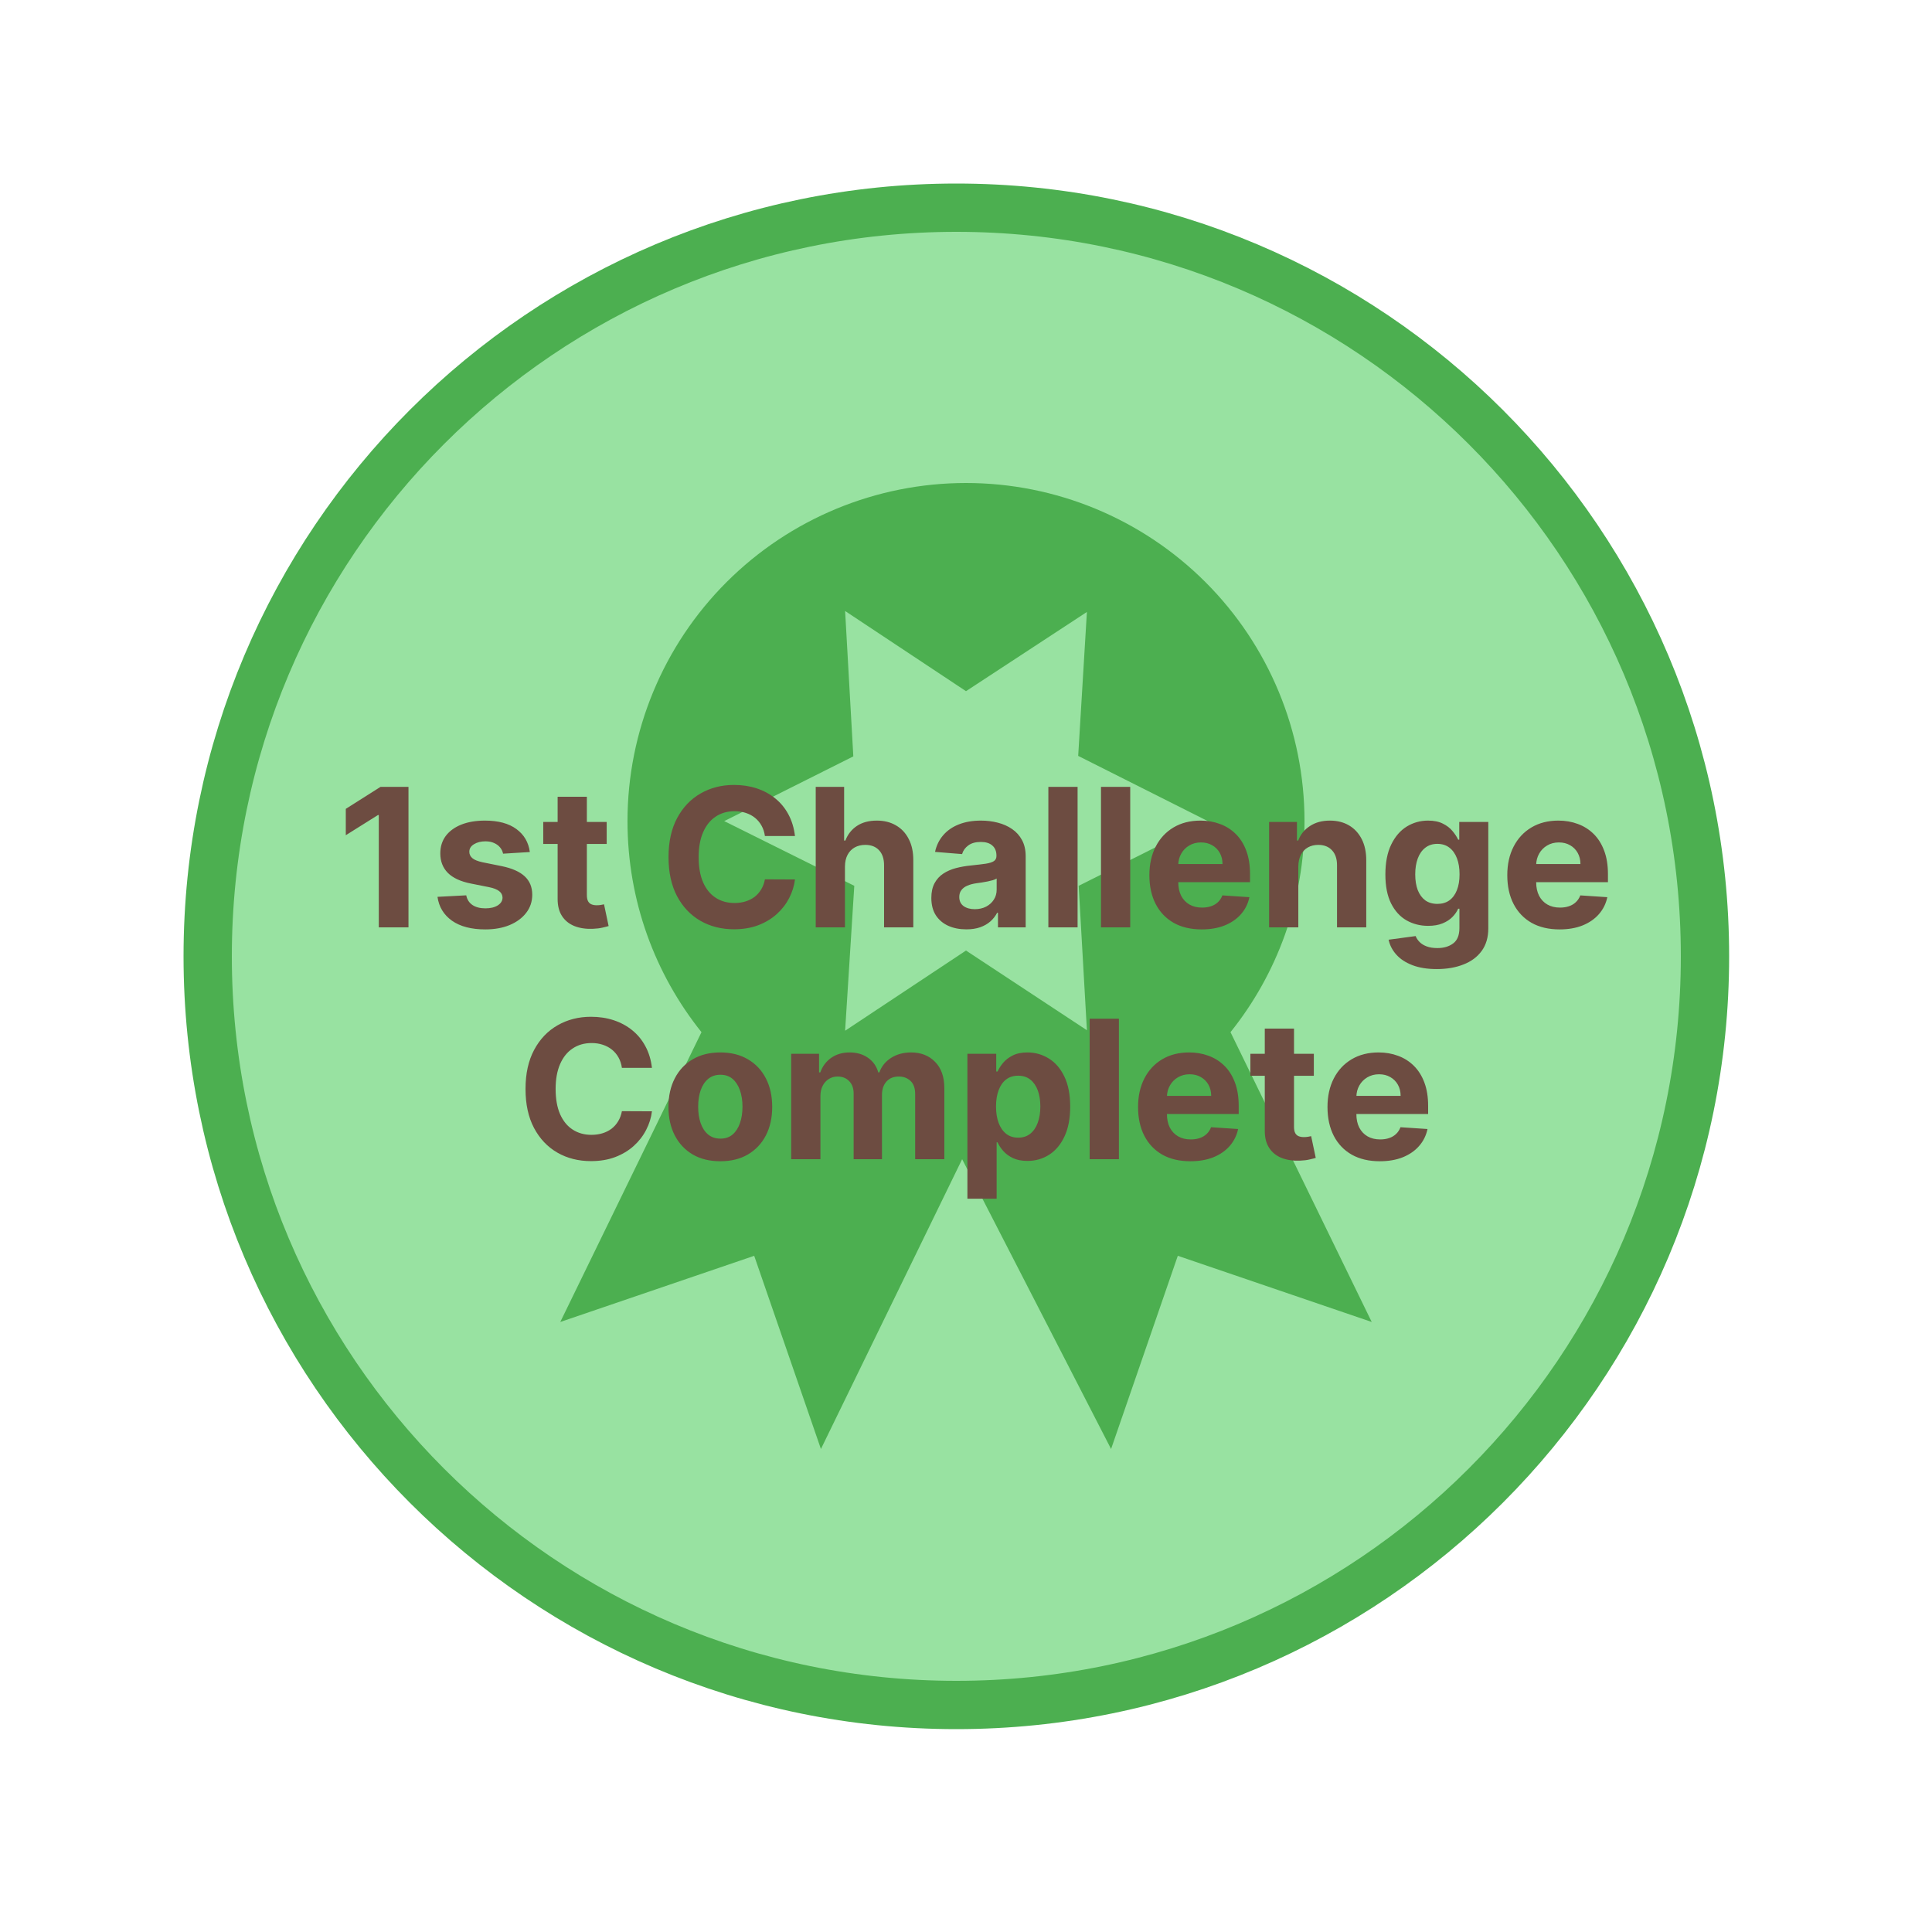
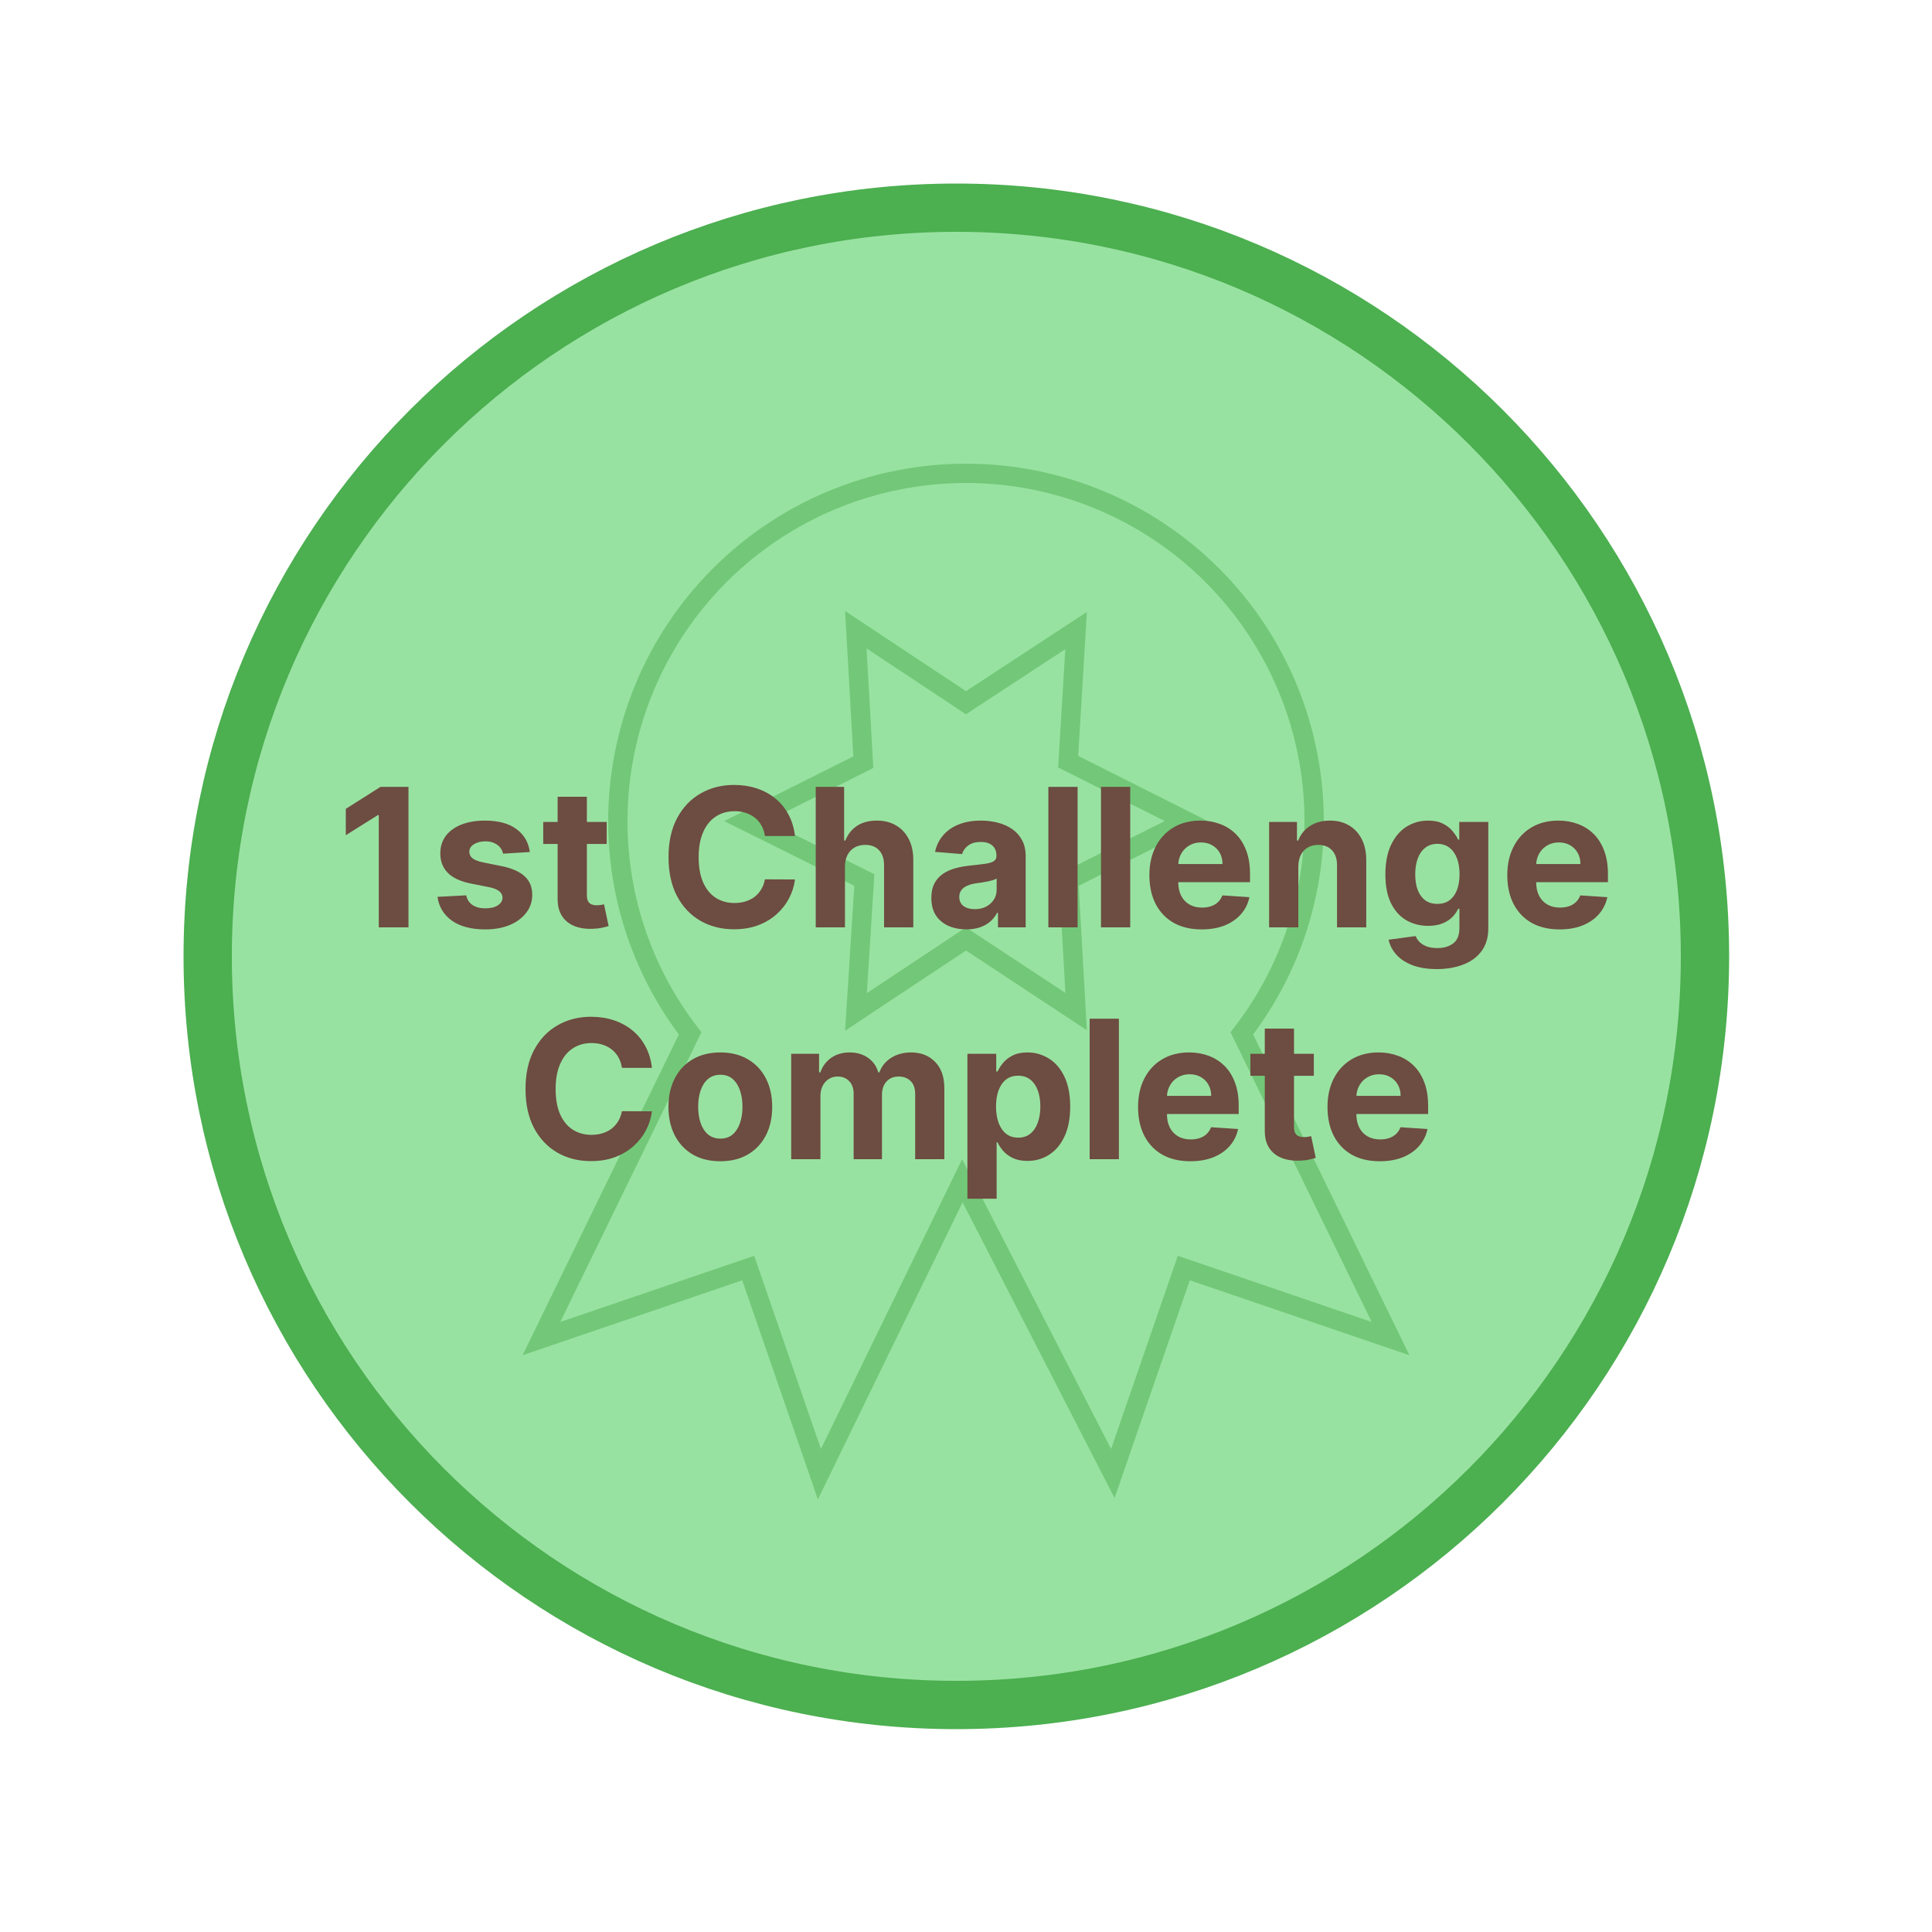
<svg xmlns="http://www.w3.org/2000/svg" width="100" height="100" viewBox="0 0 100 100" fill="none">
  <circle cx="49.5" cy="49.5" r="38.75" fill="#98E2A1" stroke="#4CAF50" stroke-width="2.5" />
-   <path d="M71 68.425L60.963 65L57.509 75L49.8 60L42.491 75L39.037 65L29 68.425L36.309 53.425C33.906 50.425 32.479 46.625 32.479 42.5C32.479 37.859 34.325 33.407 37.611 30.126C40.897 26.844 45.353 25 50 25C54.647 25 59.103 26.844 62.389 30.126C65.675 33.407 67.521 37.859 67.521 42.5C67.521 46.625 66.094 50.425 63.691 53.425L71 68.425ZM37.485 42.5L44.218 45.85L43.743 53.35L50 49.2L56.258 53.325L55.832 45.85L62.515 42.5L55.807 39.125L56.258 31.675L50 35.775L43.743 31.625L44.168 39.15L37.485 42.5Z" fill="#4CAF50" />
+   <path d="M50 24.5C54.779 24.5 59.363 26.396 62.742 29.771C66.122 33.147 68.02 37.726 68.02 42.5C68.02 46.629 66.63 50.442 64.277 53.487L71.449 68.206L71.976 69.286L70.839 68.898L61.273 65.634L57.981 75.163L57.6 76.269L57.065 75.228L49.812 61.116L42.94 75.219L42.412 76.304L42.019 75.163L38.727 65.634L29.161 68.898L28.024 69.286L28.551 68.206L35.722 53.487C33.369 50.442 31.98 46.628 31.98 42.5C31.98 37.726 33.878 33.147 37.258 29.771C40.637 26.396 45.221 24.5 50 24.5ZM44.667 39.122L44.685 39.45L44.393 39.597L38.603 42.498L44.44 45.402L44.738 45.55L44.717 45.882L44.305 52.377L49.724 48.783L49.999 48.601L50.275 48.782L55.701 52.359L55.333 45.878L55.315 45.551L55.607 45.403L61.4 42.498L55.582 39.571L55.288 39.424L55.308 39.095L55.698 32.638L50.274 36.193L49.998 36.374L49.724 36.191L44.298 32.594L44.667 39.122Z" stroke="#4CAF50" stroke-opacity="0.5" />
  <path d="M21.143 40.727V48H19.606V42.187H19.563L17.898 43.231V41.867L19.698 40.727H21.143ZM27.424 44.101L26.039 44.186C26.016 44.068 25.965 43.961 25.887 43.867C25.808 43.769 25.706 43.693 25.578 43.636C25.452 43.577 25.302 43.547 25.127 43.547C24.892 43.547 24.695 43.597 24.534 43.696C24.373 43.793 24.292 43.923 24.292 44.087C24.292 44.217 24.344 44.327 24.448 44.417C24.553 44.507 24.731 44.579 24.985 44.633L25.972 44.832C26.502 44.941 26.898 45.117 27.158 45.358C27.418 45.599 27.549 45.917 27.549 46.31C27.549 46.667 27.443 46.981 27.233 47.251C27.024 47.521 26.738 47.731 26.373 47.883C26.011 48.032 25.593 48.106 25.12 48.106C24.398 48.106 23.822 47.956 23.394 47.656C22.968 47.352 22.718 46.941 22.644 46.42L24.132 46.342C24.177 46.562 24.286 46.73 24.459 46.846C24.632 46.959 24.853 47.016 25.123 47.016C25.388 47.016 25.601 46.965 25.762 46.864C25.926 46.76 26.009 46.626 26.011 46.462C26.009 46.325 25.951 46.213 25.837 46.125C25.723 46.035 25.548 45.966 25.311 45.919L24.367 45.731C23.834 45.624 23.438 45.44 23.177 45.177C22.919 44.914 22.79 44.579 22.79 44.172C22.79 43.822 22.885 43.52 23.074 43.266C23.266 43.013 23.535 42.818 23.88 42.68C24.228 42.543 24.635 42.474 25.102 42.474C25.791 42.474 26.333 42.62 26.728 42.911C27.126 43.202 27.358 43.599 27.424 44.101ZM31.402 42.545V43.682H28.118V42.545H31.402ZM28.863 41.239H30.376V46.324C30.376 46.464 30.398 46.572 30.44 46.651C30.483 46.726 30.542 46.78 30.618 46.81C30.696 46.841 30.786 46.856 30.887 46.856C30.959 46.856 31.03 46.851 31.101 46.839C31.172 46.825 31.226 46.814 31.264 46.807L31.502 47.932C31.426 47.956 31.32 47.983 31.182 48.014C31.045 48.047 30.878 48.068 30.682 48.075C30.317 48.089 29.997 48.04 29.723 47.929C29.451 47.818 29.239 47.645 29.087 47.41C28.936 47.176 28.861 46.88 28.863 46.523V41.239ZM41.148 43.273H39.592C39.564 43.072 39.506 42.894 39.418 42.737C39.331 42.579 39.218 42.444 39.081 42.332C38.944 42.221 38.785 42.136 38.605 42.077C38.428 42.017 38.234 41.988 38.026 41.988C37.65 41.988 37.322 42.081 37.042 42.269C36.763 42.453 36.547 42.723 36.393 43.078C36.239 43.431 36.162 43.859 36.162 44.364C36.162 44.882 36.239 45.318 36.393 45.67C36.549 46.023 36.767 46.289 37.046 46.469C37.325 46.649 37.649 46.739 38.016 46.739C38.221 46.739 38.412 46.712 38.587 46.658C38.765 46.603 38.922 46.524 39.06 46.42C39.197 46.313 39.31 46.184 39.401 46.033C39.493 45.881 39.557 45.708 39.592 45.514L41.148 45.521C41.107 45.855 41.007 46.177 40.846 46.487C40.687 46.795 40.473 47.071 40.203 47.315C39.935 47.556 39.616 47.748 39.244 47.89C38.875 48.03 38.457 48.099 37.991 48.099C37.342 48.099 36.762 47.953 36.251 47.659C35.742 47.365 35.339 46.941 35.043 46.384C34.75 45.828 34.603 45.154 34.603 44.364C34.603 43.571 34.752 42.896 35.05 42.34C35.349 41.783 35.754 41.359 36.265 41.068C36.776 40.775 37.352 40.628 37.991 40.628C38.412 40.628 38.803 40.687 39.163 40.805C39.525 40.924 39.846 41.097 40.125 41.324C40.404 41.549 40.632 41.825 40.807 42.151C40.984 42.478 41.098 42.852 41.148 43.273ZM43.735 44.847V48H42.222V40.727H43.692V43.508H43.756C43.879 43.186 44.078 42.934 44.352 42.751C44.627 42.567 44.972 42.474 45.386 42.474C45.765 42.474 46.095 42.557 46.377 42.723C46.661 42.886 46.881 43.122 47.037 43.43C47.196 43.735 47.274 44.101 47.272 44.527V48H45.759V44.797C45.761 44.461 45.676 44.199 45.503 44.012C45.333 43.825 45.093 43.731 44.786 43.731C44.58 43.731 44.398 43.775 44.239 43.863C44.083 43.95 43.959 44.078 43.87 44.246C43.782 44.412 43.737 44.612 43.735 44.847ZM50.017 48.103C49.669 48.103 49.359 48.043 49.087 47.922C48.815 47.799 48.599 47.618 48.441 47.379C48.285 47.137 48.206 46.836 48.206 46.477C48.206 46.173 48.262 45.919 48.373 45.713C48.485 45.507 48.636 45.341 48.828 45.216C49.02 45.09 49.237 44.996 49.481 44.932C49.727 44.868 49.986 44.823 50.255 44.797C50.573 44.764 50.828 44.733 51.023 44.705C51.217 44.674 51.358 44.629 51.445 44.57C51.533 44.51 51.576 44.423 51.576 44.307V44.285C51.576 44.061 51.505 43.887 51.363 43.764C51.224 43.64 51.025 43.579 50.767 43.579C50.495 43.579 50.278 43.639 50.117 43.76C49.956 43.878 49.849 44.028 49.797 44.207L48.398 44.094C48.469 43.762 48.609 43.476 48.817 43.234C49.026 42.99 49.294 42.803 49.623 42.673C49.955 42.541 50.338 42.474 50.774 42.474C51.077 42.474 51.367 42.51 51.644 42.581C51.923 42.652 52.171 42.762 52.386 42.911C52.604 43.06 52.776 43.252 52.901 43.486C53.026 43.718 53.089 43.997 53.089 44.321V48H51.655V47.244H51.612C51.524 47.414 51.407 47.564 51.26 47.695C51.114 47.822 50.937 47.923 50.731 47.996C50.525 48.068 50.287 48.103 50.017 48.103ZM50.451 47.059C50.673 47.059 50.87 47.015 51.04 46.928C51.211 46.838 51.344 46.717 51.441 46.565C51.539 46.414 51.587 46.242 51.587 46.05V45.472C51.54 45.502 51.475 45.531 51.392 45.557C51.311 45.581 51.22 45.603 51.118 45.624C51.017 45.643 50.915 45.661 50.813 45.678C50.711 45.692 50.619 45.705 50.536 45.717C50.358 45.743 50.203 45.784 50.071 45.841C49.938 45.898 49.835 45.975 49.762 46.072C49.688 46.166 49.652 46.285 49.652 46.427C49.652 46.633 49.726 46.79 49.875 46.899C50.027 47.006 50.219 47.059 50.451 47.059ZM55.776 40.727V48H54.263V40.727H55.776ZM58.5 40.727V48H56.987V40.727H58.5ZM62.198 48.106C61.637 48.106 61.154 47.993 60.749 47.766C60.347 47.536 60.036 47.212 59.819 46.793C59.601 46.371 59.492 45.873 59.492 45.298C59.492 44.736 59.601 44.244 59.819 43.82C60.036 43.397 60.343 43.066 60.738 42.83C61.136 42.593 61.602 42.474 62.138 42.474C62.497 42.474 62.832 42.532 63.142 42.648C63.455 42.762 63.727 42.934 63.959 43.163C64.194 43.393 64.376 43.682 64.506 44.03C64.636 44.376 64.701 44.78 64.701 45.244V45.66H60.096V44.722H63.277C63.277 44.505 63.23 44.312 63.135 44.144C63.041 43.975 62.909 43.844 62.741 43.749C62.575 43.652 62.383 43.604 62.162 43.604C61.933 43.604 61.729 43.657 61.552 43.764C61.376 43.868 61.239 44.008 61.14 44.186C61.04 44.361 60.989 44.557 60.987 44.772V45.663C60.987 45.933 61.037 46.166 61.136 46.363C61.238 46.559 61.381 46.711 61.566 46.818C61.75 46.924 61.969 46.977 62.223 46.977C62.391 46.977 62.545 46.954 62.684 46.906C62.824 46.859 62.944 46.788 63.043 46.693C63.142 46.599 63.218 46.483 63.27 46.345L64.669 46.438C64.599 46.774 64.453 47.067 64.233 47.318C64.015 47.567 63.733 47.761 63.388 47.901C63.044 48.038 62.648 48.106 62.198 48.106ZM67.201 44.847V48H65.689V42.545H67.13V43.508H67.194C67.315 43.191 67.517 42.94 67.802 42.755C68.086 42.568 68.43 42.474 68.835 42.474C69.214 42.474 69.544 42.557 69.826 42.723C70.108 42.889 70.326 43.126 70.483 43.433C70.639 43.739 70.717 44.103 70.717 44.527V48H69.204V44.797C69.207 44.463 69.121 44.203 68.949 44.016C68.776 43.826 68.538 43.731 68.235 43.731C68.031 43.731 67.851 43.775 67.695 43.863C67.541 43.95 67.42 44.078 67.333 44.246C67.248 44.412 67.204 44.612 67.201 44.847ZM74.367 50.159C73.877 50.159 73.457 50.092 73.106 49.957C72.758 49.824 72.481 49.643 72.275 49.413C72.069 49.184 71.935 48.926 71.874 48.639L73.273 48.451C73.316 48.56 73.383 48.662 73.475 48.756C73.568 48.851 73.69 48.927 73.841 48.984C73.995 49.043 74.182 49.072 74.402 49.072C74.731 49.072 75.002 48.992 75.216 48.831C75.431 48.672 75.539 48.406 75.539 48.032V47.034H75.475C75.408 47.186 75.309 47.329 75.176 47.464C75.044 47.599 74.873 47.709 74.665 47.794C74.457 47.879 74.208 47.922 73.919 47.922C73.51 47.922 73.137 47.827 72.801 47.638C72.467 47.446 72.201 47.154 72.002 46.761C71.805 46.365 71.707 45.866 71.707 45.262C71.707 44.644 71.808 44.128 72.009 43.714C72.21 43.3 72.478 42.989 72.811 42.783C73.147 42.577 73.516 42.474 73.916 42.474C74.221 42.474 74.477 42.526 74.683 42.631C74.889 42.733 75.055 42.86 75.18 43.014C75.308 43.166 75.406 43.315 75.475 43.462H75.531V42.545H77.034V48.053C77.034 48.517 76.92 48.906 76.693 49.218C76.466 49.531 76.151 49.765 75.748 49.921C75.348 50.08 74.888 50.159 74.367 50.159ZM74.399 46.785C74.642 46.785 74.849 46.725 75.017 46.604C75.187 46.481 75.317 46.306 75.407 46.079C75.5 45.849 75.546 45.575 75.546 45.255C75.546 44.935 75.501 44.658 75.411 44.424C75.321 44.187 75.191 44.004 75.02 43.874C74.85 43.743 74.642 43.678 74.399 43.678C74.15 43.678 73.941 43.746 73.77 43.881C73.6 44.013 73.471 44.198 73.383 44.435C73.296 44.671 73.252 44.945 73.252 45.255C73.252 45.57 73.296 45.842 73.383 46.072C73.473 46.299 73.602 46.475 73.77 46.601C73.941 46.724 74.15 46.785 74.399 46.785ZM80.723 48.106C80.162 48.106 79.679 47.993 79.274 47.766C78.872 47.536 78.562 47.212 78.344 46.793C78.126 46.371 78.017 45.873 78.017 45.298C78.017 44.736 78.126 44.244 78.344 43.82C78.562 43.397 78.868 43.066 79.264 42.83C79.662 42.593 80.128 42.474 80.663 42.474C81.023 42.474 81.358 42.532 81.668 42.648C81.98 42.762 82.253 42.934 82.485 43.163C82.719 43.393 82.901 43.682 83.031 44.03C83.162 44.376 83.227 44.78 83.227 45.244V45.66H78.621V44.722H81.803C81.803 44.505 81.755 44.312 81.661 44.144C81.566 43.975 81.435 43.844 81.267 43.749C81.101 43.652 80.908 43.604 80.688 43.604C80.458 43.604 80.254 43.657 80.077 43.764C79.902 43.868 79.764 44.008 79.665 44.186C79.566 44.361 79.515 44.557 79.512 44.772V45.663C79.512 45.933 79.562 46.166 79.662 46.363C79.763 46.559 79.906 46.711 80.091 46.818C80.276 46.924 80.495 46.977 80.748 46.977C80.916 46.977 81.07 46.954 81.21 46.906C81.35 46.859 81.469 46.788 81.568 46.693C81.668 46.599 81.744 46.483 81.796 46.345L83.195 46.438C83.124 46.774 82.978 47.067 82.758 47.318C82.54 47.567 82.259 47.761 81.913 47.901C81.57 48.038 81.173 48.106 80.723 48.106ZM33.745 55.273H32.19C32.161 55.072 32.103 54.894 32.016 54.737C31.928 54.579 31.816 54.444 31.678 54.332C31.541 54.221 31.383 54.136 31.203 54.077C31.025 54.017 30.832 53.988 30.624 53.988C30.247 53.988 29.919 54.081 29.64 54.269C29.361 54.453 29.144 54.723 28.99 55.078C28.836 55.431 28.759 55.859 28.759 56.364C28.759 56.882 28.836 57.318 28.99 57.67C29.147 58.023 29.364 58.289 29.644 58.469C29.923 58.649 30.246 58.739 30.613 58.739C30.819 58.739 31.01 58.712 31.185 58.658C31.363 58.603 31.52 58.524 31.657 58.42C31.794 58.313 31.908 58.184 31.998 58.033C32.09 57.881 32.154 57.708 32.19 57.514L33.745 57.521C33.705 57.855 33.604 58.177 33.443 58.487C33.285 58.795 33.071 59.071 32.801 59.315C32.533 59.556 32.214 59.748 31.842 59.89C31.473 60.03 31.055 60.099 30.588 60.099C29.94 60.099 29.36 59.953 28.848 59.659C28.339 59.365 27.937 58.941 27.641 58.384C27.347 57.828 27.201 57.154 27.201 56.364C27.201 55.571 27.35 54.896 27.648 54.34C27.946 53.783 28.351 53.359 28.863 53.068C29.374 52.775 29.949 52.628 30.588 52.628C31.01 52.628 31.4 52.687 31.76 52.805C32.122 52.924 32.443 53.097 32.723 53.324C33.002 53.549 33.229 53.825 33.404 54.151C33.582 54.478 33.696 54.852 33.745 55.273ZM37.284 60.106C36.732 60.106 36.255 59.989 35.853 59.755C35.453 59.518 35.144 59.189 34.926 58.768C34.708 58.344 34.599 57.853 34.599 57.294C34.599 56.731 34.708 56.238 34.926 55.817C35.144 55.393 35.453 55.064 35.853 54.83C36.255 54.593 36.732 54.474 37.284 54.474C37.836 54.474 38.312 54.593 38.712 54.83C39.114 55.064 39.424 55.393 39.642 55.817C39.86 56.238 39.969 56.731 39.969 57.294C39.969 57.853 39.86 58.344 39.642 58.768C39.424 59.189 39.114 59.518 38.712 59.755C38.312 59.989 37.836 60.106 37.284 60.106ZM37.291 58.935C37.542 58.935 37.752 58.864 37.92 58.722C38.088 58.577 38.214 58.381 38.3 58.132C38.387 57.883 38.431 57.601 38.431 57.283C38.431 56.966 38.387 56.683 38.3 56.435C38.214 56.186 38.088 55.99 37.92 55.845C37.752 55.701 37.542 55.629 37.291 55.629C37.038 55.629 36.825 55.701 36.652 55.845C36.481 55.99 36.352 56.186 36.265 56.435C36.18 56.683 36.137 56.966 36.137 57.283C36.137 57.601 36.18 57.883 36.265 58.132C36.352 58.381 36.481 58.577 36.652 58.722C36.825 58.864 37.038 58.935 37.291 58.935ZM40.952 60V54.545H42.394V55.508H42.458C42.572 55.188 42.761 54.936 43.026 54.751C43.291 54.567 43.609 54.474 43.978 54.474C44.352 54.474 44.67 54.568 44.933 54.755C45.196 54.94 45.371 55.191 45.459 55.508H45.516C45.627 55.195 45.828 54.946 46.119 54.758C46.413 54.569 46.76 54.474 47.16 54.474C47.669 54.474 48.082 54.637 48.399 54.961C48.719 55.283 48.879 55.74 48.879 56.332V60H47.369V56.63C47.369 56.327 47.289 56.1 47.128 55.948C46.967 55.797 46.766 55.721 46.524 55.721C46.249 55.721 46.035 55.809 45.881 55.984C45.727 56.157 45.651 56.385 45.651 56.669V60H44.184V56.598C44.184 56.331 44.107 56.117 43.953 55.959C43.801 55.8 43.602 55.721 43.353 55.721C43.185 55.721 43.033 55.764 42.898 55.849C42.766 55.932 42.66 56.049 42.582 56.2C42.504 56.349 42.465 56.525 42.465 56.726V60H40.952ZM50.073 62.045V54.545H51.565V55.462H51.632C51.699 55.315 51.794 55.166 51.92 55.014C52.048 54.86 52.214 54.733 52.417 54.631C52.623 54.526 52.879 54.474 53.184 54.474C53.582 54.474 53.949 54.579 54.285 54.787C54.621 54.993 54.89 55.304 55.091 55.721C55.292 56.135 55.393 56.655 55.393 57.28C55.393 57.888 55.295 58.402 55.098 58.821C54.904 59.238 54.639 59.554 54.303 59.769C53.969 59.982 53.595 60.089 53.181 60.089C52.887 60.089 52.637 60.04 52.431 59.943C52.228 59.846 52.061 59.724 51.931 59.577C51.8 59.428 51.701 59.278 51.632 59.126H51.586V62.045H50.073ZM51.554 57.273C51.554 57.597 51.599 57.88 51.689 58.121C51.779 58.363 51.909 58.551 52.08 58.686C52.25 58.819 52.457 58.885 52.701 58.885C52.947 58.885 53.156 58.818 53.326 58.682C53.497 58.545 53.626 58.356 53.713 58.114C53.803 57.87 53.848 57.59 53.848 57.273C53.848 56.958 53.804 56.681 53.717 56.442C53.629 56.203 53.5 56.016 53.33 55.881C53.159 55.746 52.95 55.678 52.701 55.678C52.455 55.678 52.247 55.743 52.076 55.874C51.908 56.004 51.779 56.188 51.689 56.428C51.599 56.667 51.554 56.948 51.554 57.273ZM57.914 52.727V60H56.401V52.727H57.914ZM61.612 60.106C61.051 60.106 60.568 59.993 60.163 59.766C59.761 59.536 59.45 59.212 59.233 58.793C59.015 58.371 58.906 57.873 58.906 57.298C58.906 56.736 59.015 56.244 59.233 55.82C59.45 55.397 59.757 55.066 60.152 54.83C60.55 54.593 61.017 54.474 61.552 54.474C61.911 54.474 62.246 54.532 62.557 54.648C62.869 54.762 63.141 54.934 63.373 55.163C63.608 55.393 63.79 55.682 63.92 56.03C64.05 56.376 64.115 56.78 64.115 57.244V57.66H59.51V56.722H62.691C62.691 56.505 62.644 56.312 62.549 56.144C62.455 55.975 62.323 55.844 62.155 55.749C61.99 55.652 61.797 55.604 61.576 55.604C61.347 55.604 61.143 55.657 60.966 55.764C60.791 55.868 60.653 56.008 60.554 56.186C60.454 56.361 60.403 56.557 60.401 56.772V57.663C60.401 57.933 60.451 58.166 60.55 58.363C60.652 58.559 60.795 58.711 60.98 58.818C61.164 58.924 61.383 58.977 61.637 58.977C61.805 58.977 61.959 58.954 62.099 58.906C62.238 58.859 62.358 58.788 62.457 58.693C62.557 58.599 62.632 58.483 62.684 58.345L64.084 58.438C64.013 58.774 63.867 59.067 63.647 59.318C63.429 59.567 63.147 59.761 62.802 59.901C62.458 60.038 62.062 60.106 61.612 60.106ZM68.004 54.545V55.682H64.719V54.545H68.004ZM65.465 53.239H66.978V58.324C66.978 58.464 66.999 58.572 67.042 58.651C67.084 58.726 67.143 58.78 67.219 58.81C67.297 58.841 67.387 58.856 67.489 58.856C67.56 58.856 67.631 58.851 67.702 58.839C67.773 58.825 67.828 58.814 67.865 58.807L68.103 59.932C68.028 59.956 67.921 59.983 67.784 60.014C67.647 60.047 67.48 60.068 67.283 60.075C66.918 60.089 66.599 60.04 66.324 59.929C66.052 59.818 65.84 59.645 65.689 59.41C65.537 59.176 65.463 58.88 65.465 58.523V53.239ZM71.417 60.106C70.856 60.106 70.373 59.993 69.968 59.766C69.565 59.536 69.255 59.212 69.037 58.793C68.82 58.371 68.711 57.873 68.711 57.298C68.711 56.736 68.82 56.244 69.037 55.82C69.255 55.397 69.562 55.066 69.957 54.83C70.355 54.593 70.821 54.474 71.356 54.474C71.716 54.474 72.051 54.532 72.361 54.648C72.674 54.762 72.946 54.934 73.178 55.163C73.412 55.393 73.595 55.682 73.725 56.03C73.855 56.376 73.92 56.78 73.92 57.244V57.66H69.314V56.722H72.496C72.496 56.505 72.449 56.312 72.354 56.144C72.259 55.975 72.128 55.844 71.96 55.749C71.794 55.652 71.601 55.604 71.381 55.604C71.151 55.604 70.948 55.657 70.77 55.764C70.595 55.868 70.458 56.008 70.358 56.186C70.259 56.361 70.208 56.557 70.206 56.772V57.663C70.206 57.933 70.255 58.166 70.355 58.363C70.457 58.559 70.6 58.711 70.784 58.818C70.969 58.924 71.188 58.977 71.442 58.977C71.61 58.977 71.763 58.954 71.903 58.906C72.043 58.859 72.162 58.788 72.262 58.693C72.361 58.599 72.437 58.483 72.489 58.345L73.888 58.438C73.817 58.774 73.672 59.067 73.451 59.318C73.234 59.567 72.952 59.761 72.606 59.901C72.263 60.038 71.866 60.106 71.417 60.106Z" fill="#6D4C41" />
</svg>
